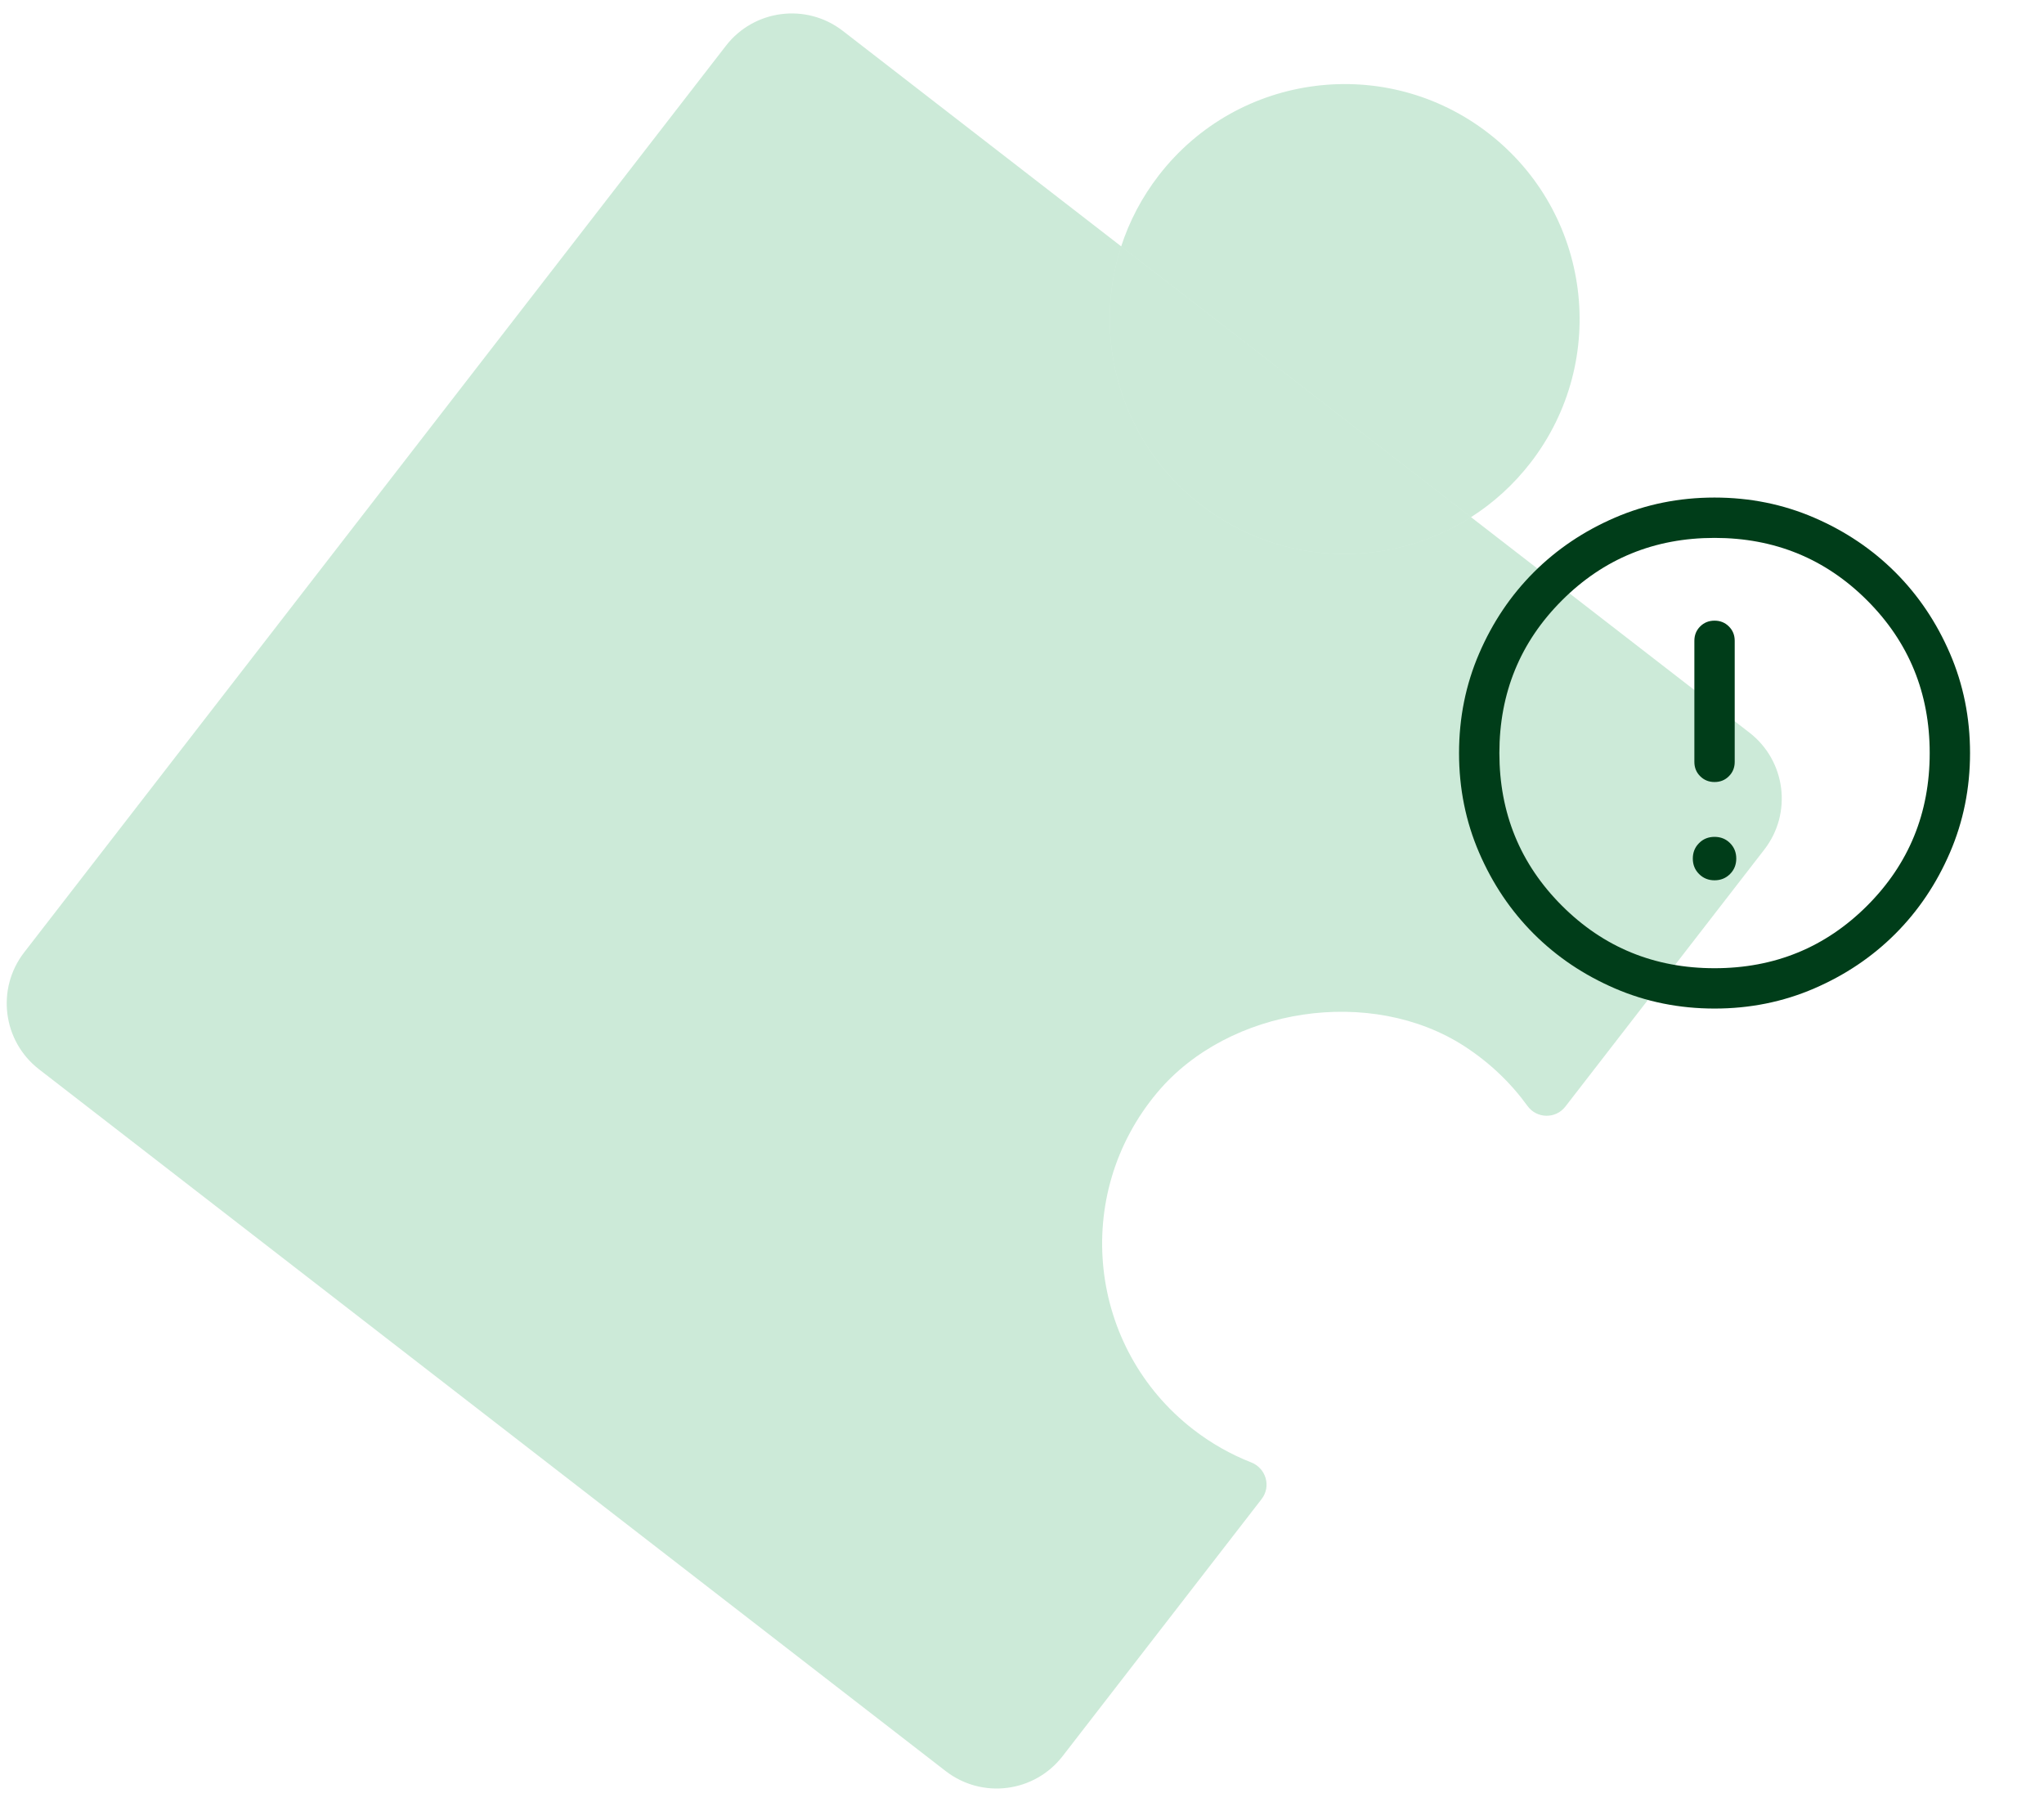
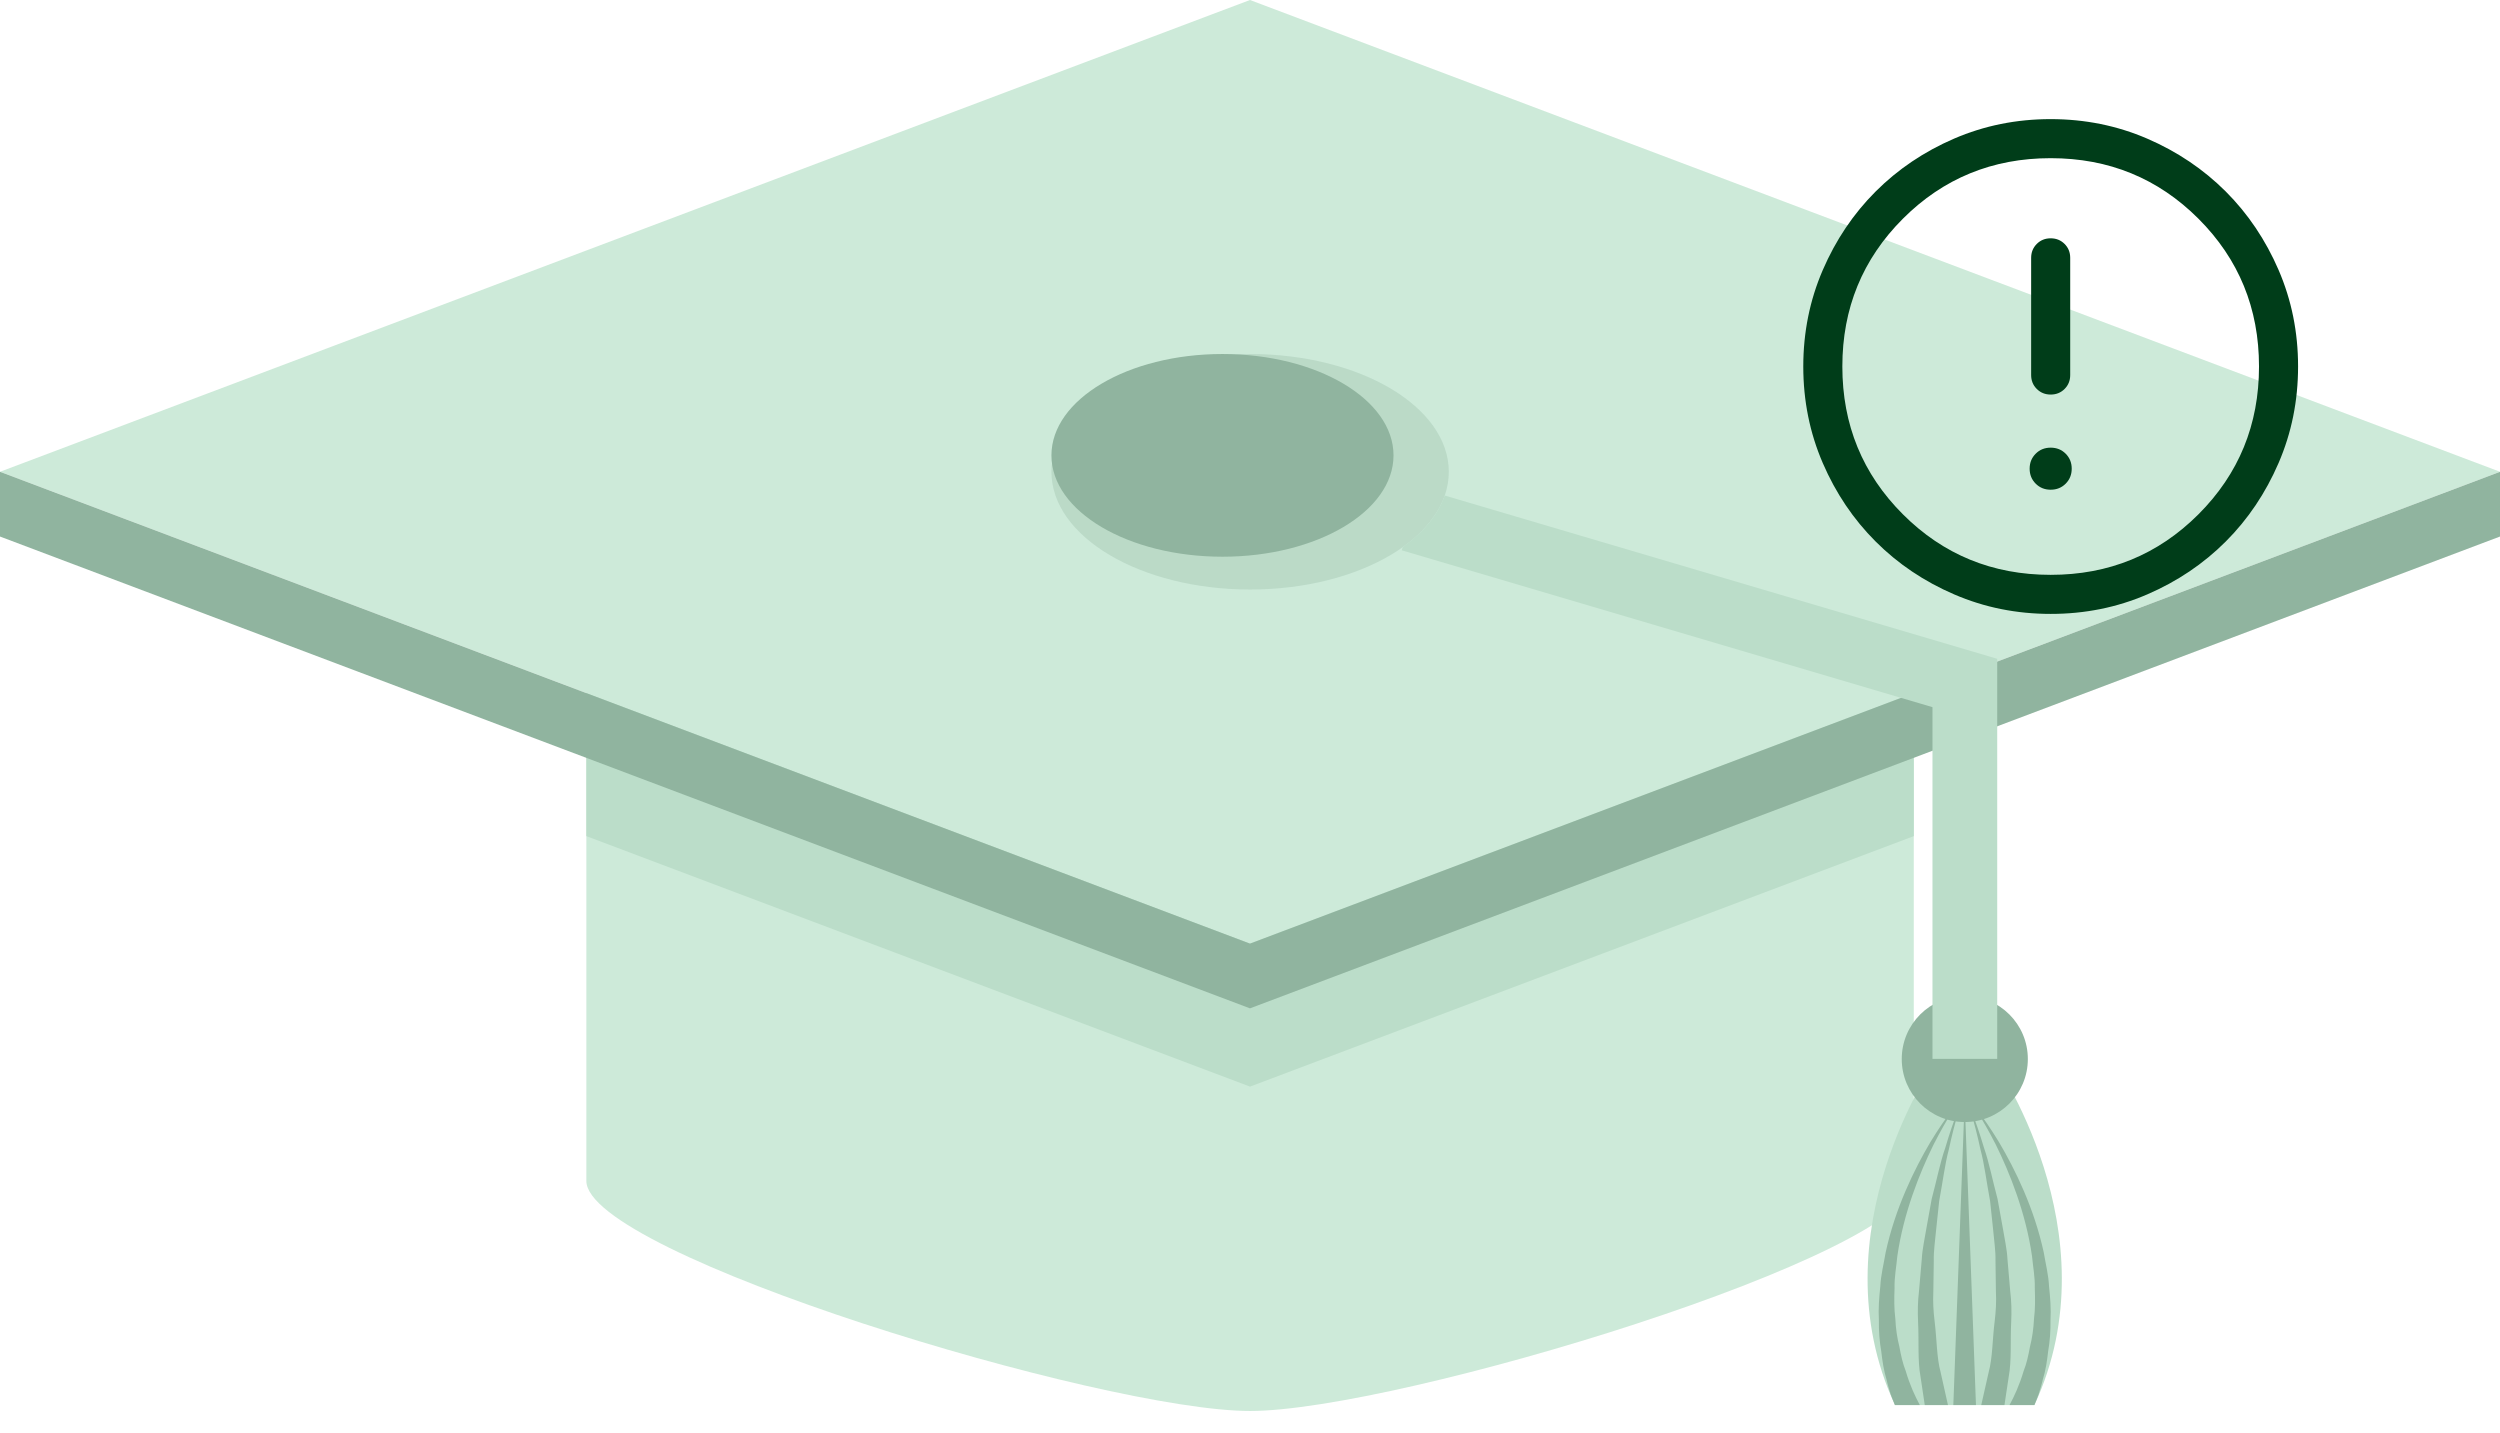
- <svg xmlns="http://www.w3.org/2000/svg" width="76" height="67" viewBox="0 0 76 67" fill="none">
-   <path fill-rule="evenodd" clip-rule="evenodd" d="M54.696 19.229L65.048 27.241C66.401 28.289 66.649 30.235 65.601 31.588L58.203 41.145C57.843 41.611 57.139 41.597 56.794 41.12C56.181 40.273 55.4 39.518 54.461 38.908C50.991 36.652 45.701 37.445 43.037 40.612C39.82 44.437 40.459 50.125 44.369 53.151C45.043 53.672 45.769 54.08 46.525 54.376C47.076 54.593 47.271 55.27 46.909 55.738L39.509 65.298C38.461 66.651 36.516 66.899 35.162 65.852L1.452 39.759C0.099 38.711 -0.149 36.766 0.898 35.412L26.991 1.702C28.038 0.349 29.984 0.101 31.337 1.148L41.688 9.16C40.58 12.568 41.655 16.451 44.651 18.77C47.647 21.089 51.675 21.156 54.696 19.229ZM54.696 19.229L41.688 9.16C41.991 8.229 42.456 7.334 43.09 6.515C46.043 2.7 51.53 2.001 55.345 4.954C59.16 7.907 59.858 13.394 56.906 17.209C56.272 18.027 55.522 18.703 54.696 19.229Z" fill="#03963F" fill-opacity="0.2" />
-   <path d="M41.688 9.16C40.58 12.568 41.655 16.451 44.651 18.77C47.647 21.089 51.675 21.156 54.696 19.229L41.688 9.16Z" fill="#03963F" fill-opacity="0.2" />
-   <mask id="mask0_40000631_5880" style="mask-type:alpha" maskUnits="userSpaceOnUse" x="51" y="16" width="25" height="24">
-     <rect x="51.75" y="16" width="24" height="24" fill="#D9D9D9" />
+ <svg xmlns="http://www.w3.org/2000/svg" width="96" height="55" viewBox="0 0 96 55" fill="none">
+   <path d="M22.516 20.668V45.347C22.516 48.168 42.351 54.182 48.003 54.182C53.655 54.182 73.489 48.168 73.489 45.347V20.668H22.516Z" fill="#CDEAD9" />
+   <path d="M22.516 32.107L48 41.726L73.489 32.107V23.156H22.516V32.107Z" fill="#BBDDC9" />
+   <path d="M47.999 0L0 18.116L47.999 36.234L96 18.116L47.999 0Z" fill="#CDEAD9" />
+   <path d="M47.999 36.235L0 18.117V20.603L47.999 38.721L96 20.603V18.117L47.999 36.235Z" fill="#90B49F" />
+   <path d="M76.514 40.664H76.341H74.549H74.375C74.375 40.664 69.677 47.299 72.768 53.954C73.49 53.954 74.066 53.954 74.528 53.954H74.535C74.573 53.954 74.843 53.954 76.355 53.954H76.361C76.824 53.954 77.399 53.954 78.121 53.954C81.213 47.299 76.514 40.664 76.514 40.664Z" fill="#BBDDC9" />
+   <path d="M77.136 52.859C77.248 52.254 77.192 51.52 77.23 50.755C77.248 50.369 77.242 49.975 77.192 49.576C77.159 49.177 77.124 48.771 77.088 48.366C77.068 47.962 76.974 47.568 76.911 47.176C76.842 46.789 76.773 46.408 76.706 46.039C76.512 45.32 76.382 44.635 76.187 44.082C75.853 42.951 75.539 42.254 75.539 42.254C75.539 42.254 75.803 42.986 76.05 44.141C76.203 44.706 76.284 45.401 76.42 46.123C76.459 46.49 76.499 46.872 76.54 47.257C76.572 47.644 76.637 48.031 76.627 48.426C76.632 48.818 76.638 49.213 76.643 49.599C76.664 49.984 76.64 50.362 76.597 50.726C76.506 51.446 76.516 52.137 76.366 52.687C76.248 53.208 76.152 53.636 76.08 53.955C76.171 53.955 76.251 53.955 76.353 53.955H76.359C76.54 53.955 76.752 53.955 76.971 53.955C77.018 53.646 77.072 53.289 77.136 52.859Z" fill="#90B49F" />
+   <path d="M74.518 52.687C74.368 52.137 74.377 51.446 74.288 50.726C74.243 50.362 74.221 49.984 74.24 49.599C74.245 49.212 74.25 48.818 74.257 48.426C74.247 48.031 74.311 47.642 74.344 47.257C74.385 46.87 74.424 46.49 74.464 46.123C74.6 45.401 74.683 44.706 74.835 44.141C75.081 42.986 75.344 42.254 75.344 42.254C75.344 42.254 75.028 42.951 74.697 44.082C74.501 44.635 74.37 45.32 74.177 46.039C74.11 46.408 74.041 46.789 73.972 47.176C73.91 47.568 73.815 47.959 73.795 48.366C73.759 48.771 73.725 49.176 73.69 49.576C73.641 49.975 73.636 50.37 73.654 50.755C73.691 51.52 73.634 52.254 73.747 52.859C73.812 53.289 73.865 53.646 73.911 53.955C74.127 53.955 74.341 53.955 74.521 53.955H74.529C74.545 53.955 74.613 53.955 74.802 53.955C74.733 53.635 74.636 53.208 74.518 52.687Z" fill="#90B49F" />
+   <path d="M78.648 51.898C78.714 51.515 78.747 51.109 78.739 50.686C78.764 50.262 78.729 49.831 78.683 49.395C78.663 48.956 78.552 48.531 78.481 48.098C78.112 46.388 77.372 44.89 76.762 43.86C76.139 42.834 75.637 42.254 75.637 42.254C75.637 42.254 76.099 42.887 76.644 43.965C77.177 45.044 77.793 46.587 78.029 48.233C78.068 48.645 78.147 49.05 78.136 49.457C78.15 49.863 78.156 50.259 78.106 50.639C78.088 51.021 78.036 51.38 77.951 51.713C77.889 52.051 77.821 52.365 77.71 52.639C77.543 53.206 77.337 53.636 77.179 53.928C77.173 53.94 77.172 53.945 77.166 53.954C77.451 53.954 77.767 53.954 78.12 53.954C78.185 53.815 78.228 53.674 78.285 53.534C78.341 53.351 78.399 53.18 78.446 52.965C78.548 52.646 78.605 52.285 78.648 51.898Z" fill="#90B49F" />
+   <path d="M75.443 42.254L75.008 53.955C75.207 53.955 75.481 53.955 75.877 53.955L75.443 42.254Z" fill="#90B49F" />
+   <path d="M73.708 53.928C73.55 53.636 73.344 53.206 73.177 52.639C73.068 52.365 72.997 52.051 72.936 51.713C72.851 51.379 72.798 51.019 72.781 50.639C72.731 50.257 72.736 49.863 72.751 49.457C72.74 49.05 72.82 48.645 72.858 48.233C73.094 46.588 73.712 45.046 74.243 43.965C74.788 42.887 75.25 42.254 75.25 42.254C75.25 42.254 74.748 42.834 74.125 43.86C73.515 44.89 72.777 46.388 72.408 48.098C72.337 48.531 72.225 48.956 72.204 49.395C72.158 49.832 72.124 50.262 72.149 50.686C72.142 51.11 72.174 51.517 72.241 51.898C72.285 52.286 72.342 52.648 72.44 52.965C72.488 53.181 72.546 53.355 72.6 53.536C72.659 53.676 72.701 53.815 72.764 53.954C73.117 53.954 73.433 53.954 73.719 53.954C73.715 53.944 73.714 53.939 73.708 53.928Z" fill="#90B49F" />
+   <path d="M73.027 40.666C73.027 39.329 74.111 38.246 75.447 38.246C76.785 38.246 77.869 39.329 77.869 40.666C77.869 42.004 76.785 43.086 75.447 43.086C74.111 43.086 73.027 42.004 73.027 40.666Z" fill="#90B49F" />
+   <path opacity="0.3" d="M48.004 22.638C52.218 22.638 55.634 20.613 55.634 18.116C55.634 15.618 52.218 13.594 48.004 13.594C43.791 13.594 40.375 15.618 40.375 18.116C40.375 20.613 43.791 22.638 48.004 22.638Z" fill="#90B49F" />
+   <path d="M55.476 19.027C55.219 19.769 54.654 20.446 53.865 21.006L53.828 21.132L74.207 27.155V40.661H76.693V25.298L55.476 19.027Z" fill="#BBDDC9" />
+   <path d="M40.375 17.487C40.375 15.336 43.316 13.594 46.943 13.594C50.57 13.594 53.511 15.335 53.511 17.487C53.511 19.636 50.57 21.378 46.943 21.378C43.316 21.378 40.375 19.637 40.375 17.487Z" fill="#90B49F" />
+   <mask id="mask0_40003786_6384" style="mask-type:alpha" maskUnits="userSpaceOnUse" x="66" y="2" width="25" height="25">
+     <rect x="66.746" y="2.074" width="24" height="24" fill="#D9D9D9" />
  </mask>
-   <g mask="url(#mask0_40000631_5880)">
-     <path d="M63.75 32.731C63.979 32.731 64.171 32.653 64.326 32.498C64.48 32.344 64.558 32.152 64.558 31.923C64.558 31.694 64.48 31.502 64.326 31.348C64.171 31.193 63.979 31.116 63.75 31.116C63.521 31.116 63.329 31.193 63.175 31.348C63.02 31.502 62.942 31.694 62.942 31.923C62.942 32.152 63.02 32.344 63.175 32.498C63.329 32.653 63.521 32.731 63.75 32.731ZM63.75 29.077C63.963 29.077 64.141 29.005 64.284 28.861C64.428 28.718 64.5 28.54 64.5 28.327V23.827C64.5 23.614 64.428 23.436 64.284 23.293C64.14 23.149 63.962 23.077 63.75 23.077C63.537 23.077 63.359 23.149 63.215 23.293C63.072 23.436 63 23.614 63 23.827V28.327C63 28.54 63.072 28.718 63.216 28.861C63.36 29.005 63.538 29.077 63.75 29.077ZM63.752 37.5C62.438 37.5 61.203 37.251 60.047 36.752C58.89 36.253 57.885 35.577 57.029 34.722C56.174 33.867 55.497 32.862 54.998 31.706C54.499 30.55 54.25 29.316 54.25 28.002C54.25 26.688 54.499 25.453 54.998 24.297C55.497 23.14 56.173 22.135 57.028 21.279C57.883 20.424 58.888 19.747 60.044 19.248C61.2 18.749 62.434 18.5 63.748 18.5C65.062 18.5 66.297 18.749 67.454 19.248C68.61 19.747 69.615 20.423 70.471 21.278C71.326 22.133 72.003 23.138 72.502 24.294C73.001 25.45 73.25 26.684 73.25 27.998C73.25 29.312 73.001 30.547 72.502 31.703C72.003 32.86 71.327 33.865 70.472 34.721C69.617 35.576 68.612 36.253 67.456 36.752C66.3 37.251 65.066 37.5 63.752 37.5ZM63.75 36C65.983 36 67.875 35.225 69.425 33.675C70.975 32.125 71.75 30.233 71.75 28C71.75 25.767 70.975 23.875 69.425 22.325C67.875 20.775 65.983 20 63.75 20C61.517 20 59.625 20.775 58.075 22.325C56.525 23.875 55.75 25.767 55.75 28C55.75 30.233 56.525 32.125 58.075 33.675C59.625 35.225 61.517 36 63.75 36Z" fill="#003D19" />
+   <g mask="url(#mask0_40003786_6384)">
+     <path d="M78.746 18.805C78.975 18.805 79.167 18.728 79.322 18.573C79.476 18.418 79.554 18.226 79.554 17.997C79.554 17.768 79.476 17.577 79.322 17.422C79.167 17.267 78.975 17.19 78.746 17.19C78.517 17.19 78.325 17.267 78.171 17.422C78.016 17.577 77.938 17.768 77.938 17.997C77.938 18.226 78.016 18.418 78.171 18.573C78.325 18.728 78.517 18.805 78.746 18.805ZM78.746 15.151C78.959 15.151 79.137 15.079 79.281 14.935C79.424 14.792 79.496 14.614 79.496 14.401V9.901C79.496 9.689 79.424 9.511 79.28 9.367C79.136 9.223 78.958 9.151 78.746 9.151C78.533 9.151 78.355 9.223 78.212 9.367C78.068 9.511 77.996 9.689 77.996 9.901V14.401C77.996 14.614 78.068 14.792 78.212 14.935C78.356 15.079 78.534 15.151 78.746 15.151ZM78.748 23.574C77.434 23.574 76.199 23.325 75.043 22.826C73.886 22.328 72.881 21.651 72.026 20.796C71.17 19.941 70.493 18.936 69.994 17.78C69.496 16.625 69.246 15.39 69.246 14.076C69.246 12.762 69.495 11.527 69.994 10.371C70.493 9.215 71.169 8.209 72.024 7.354C72.879 6.499 73.884 5.821 75.04 5.322C76.196 4.824 77.43 4.574 78.744 4.574C80.058 4.574 81.293 4.824 82.45 5.322C83.606 5.821 84.611 6.498 85.467 7.352C86.322 8.207 86.999 9.213 87.498 10.368C87.997 11.524 88.246 12.759 88.246 14.072C88.246 15.386 87.997 16.622 87.498 17.778C86.999 18.934 86.323 19.94 85.468 20.795C84.613 21.65 83.608 22.327 82.452 22.826C81.296 23.325 80.062 23.574 78.748 23.574ZM78.746 22.074C80.979 22.074 82.871 21.299 84.421 19.749C85.971 18.199 86.746 16.308 86.746 14.074C86.746 11.841 85.971 9.949 84.421 8.399C82.871 6.849 80.979 6.074 78.746 6.074C76.513 6.074 74.621 6.849 73.071 8.399C71.521 9.949 70.746 11.841 70.746 14.074C70.746 16.308 71.521 18.199 73.071 19.749C74.621 21.299 76.513 22.074 78.746 22.074Z" fill="#003D19" />
  </g>
</svg>
